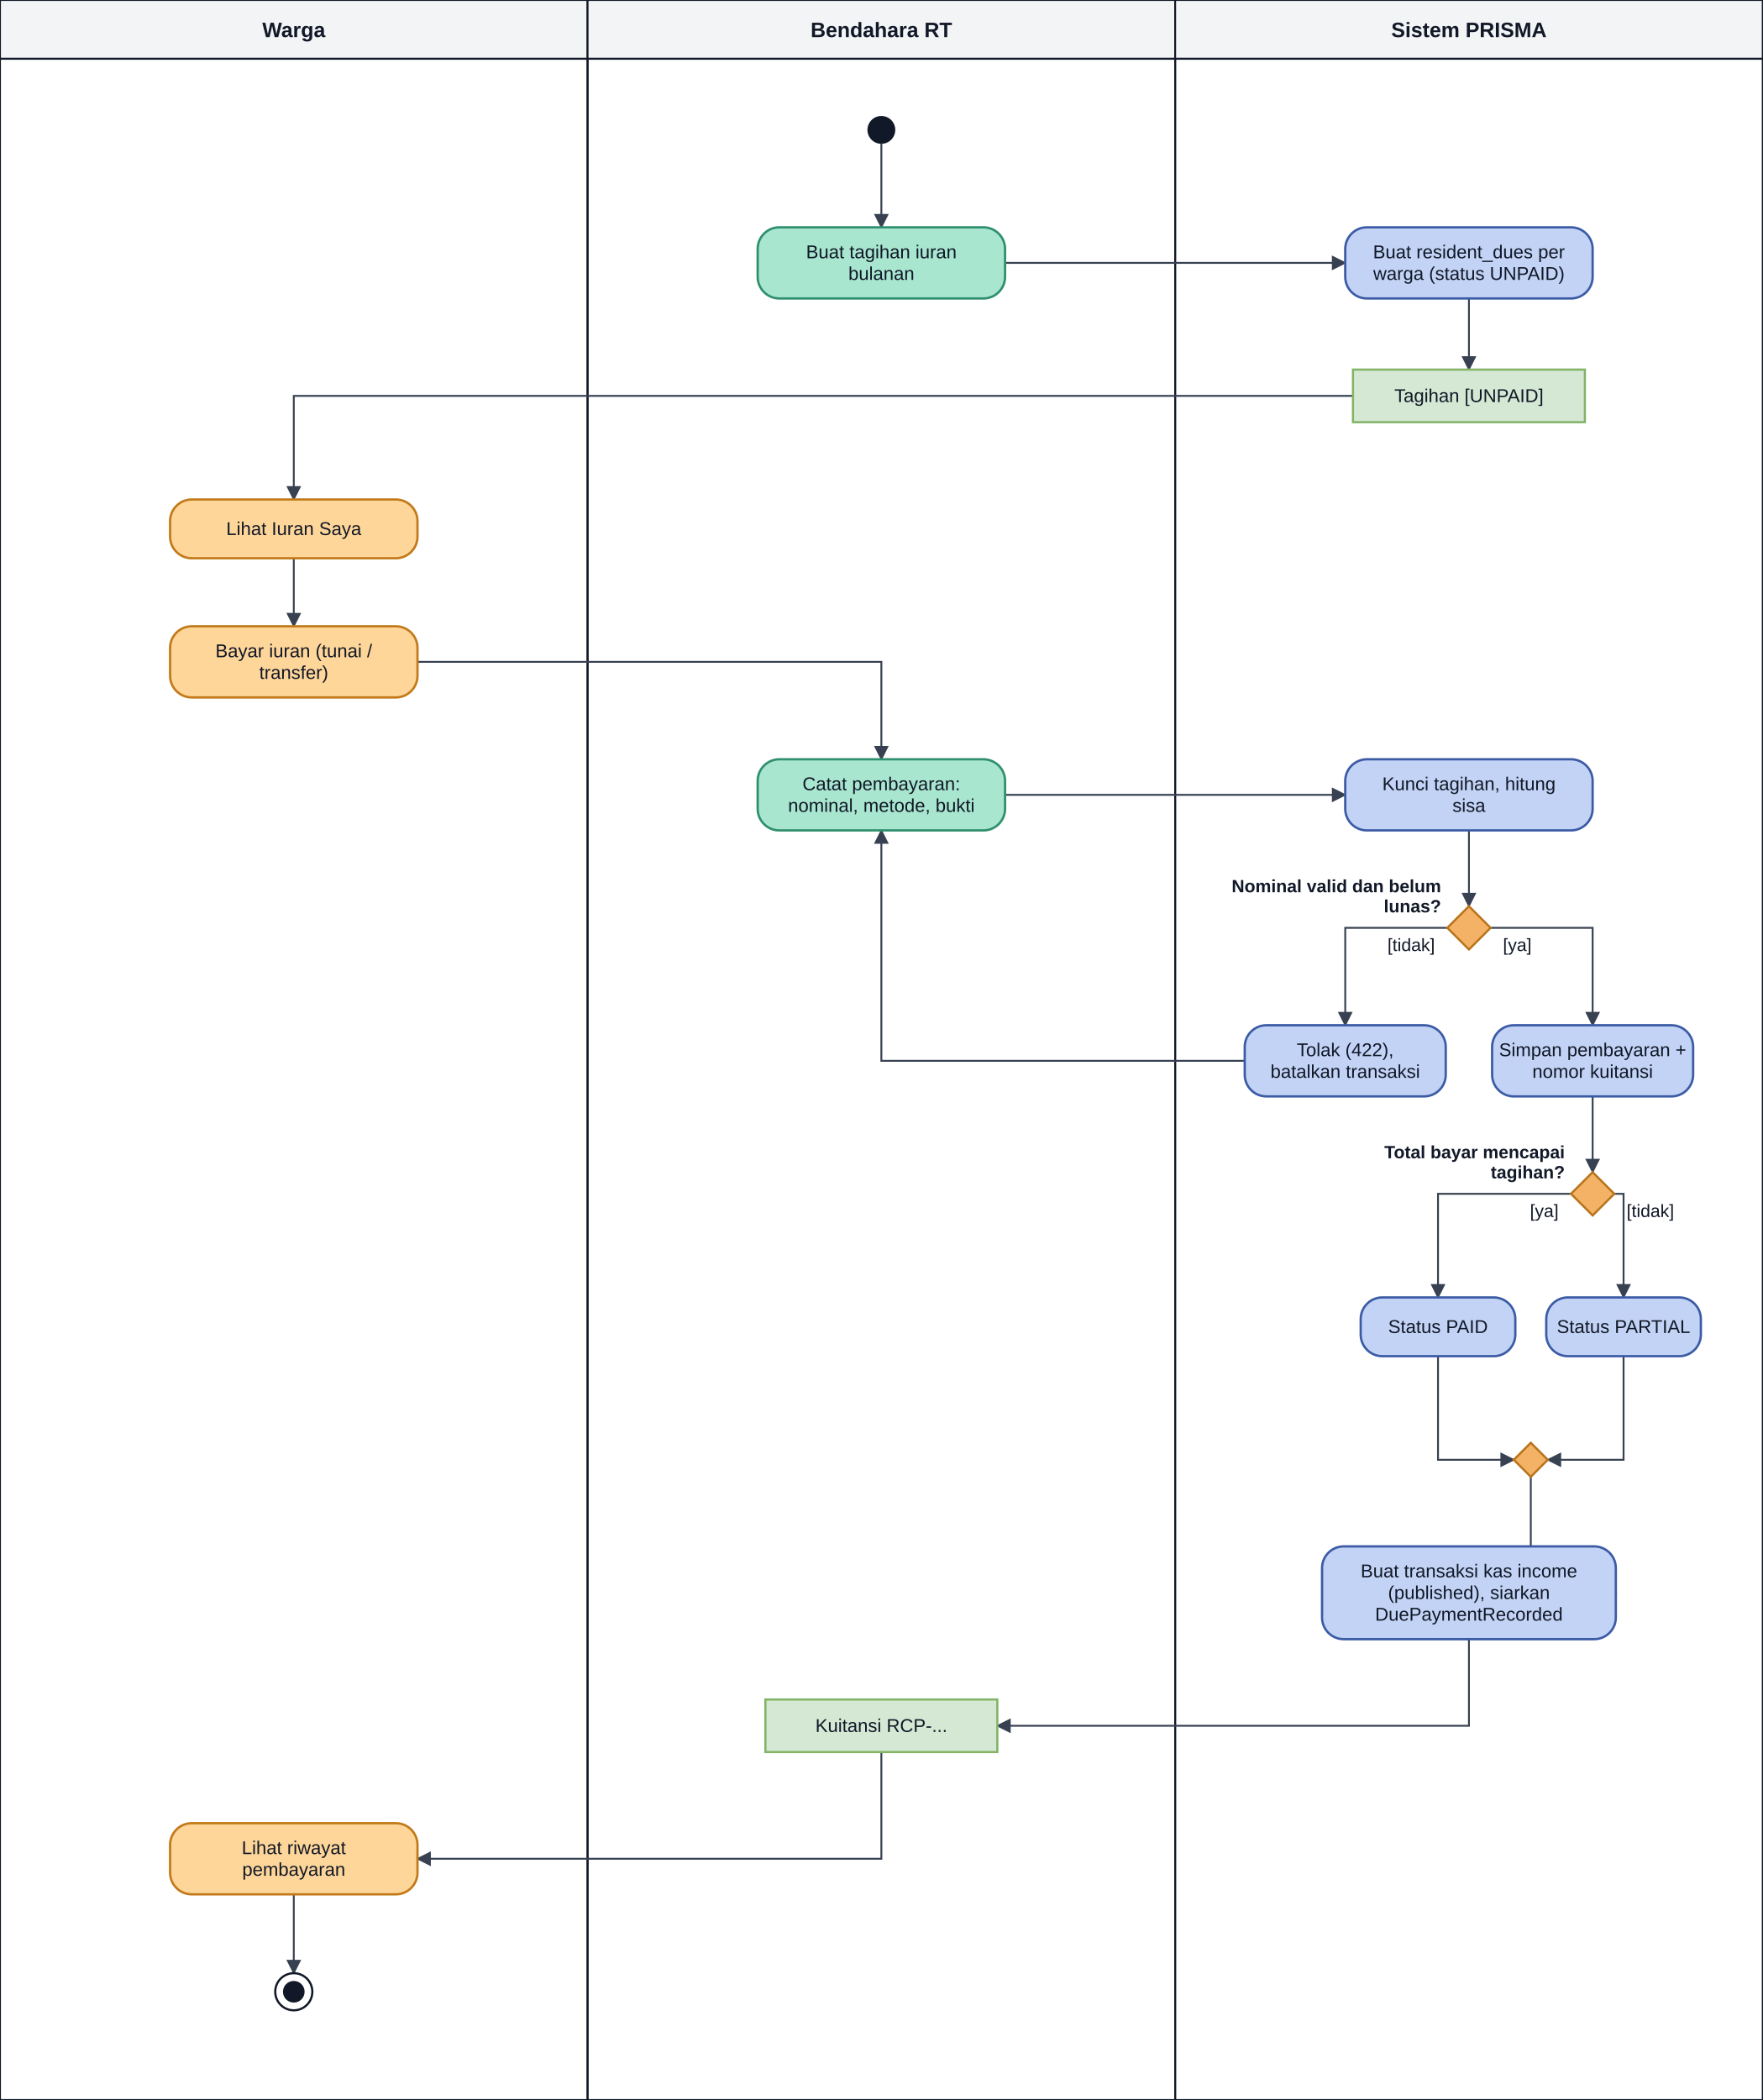
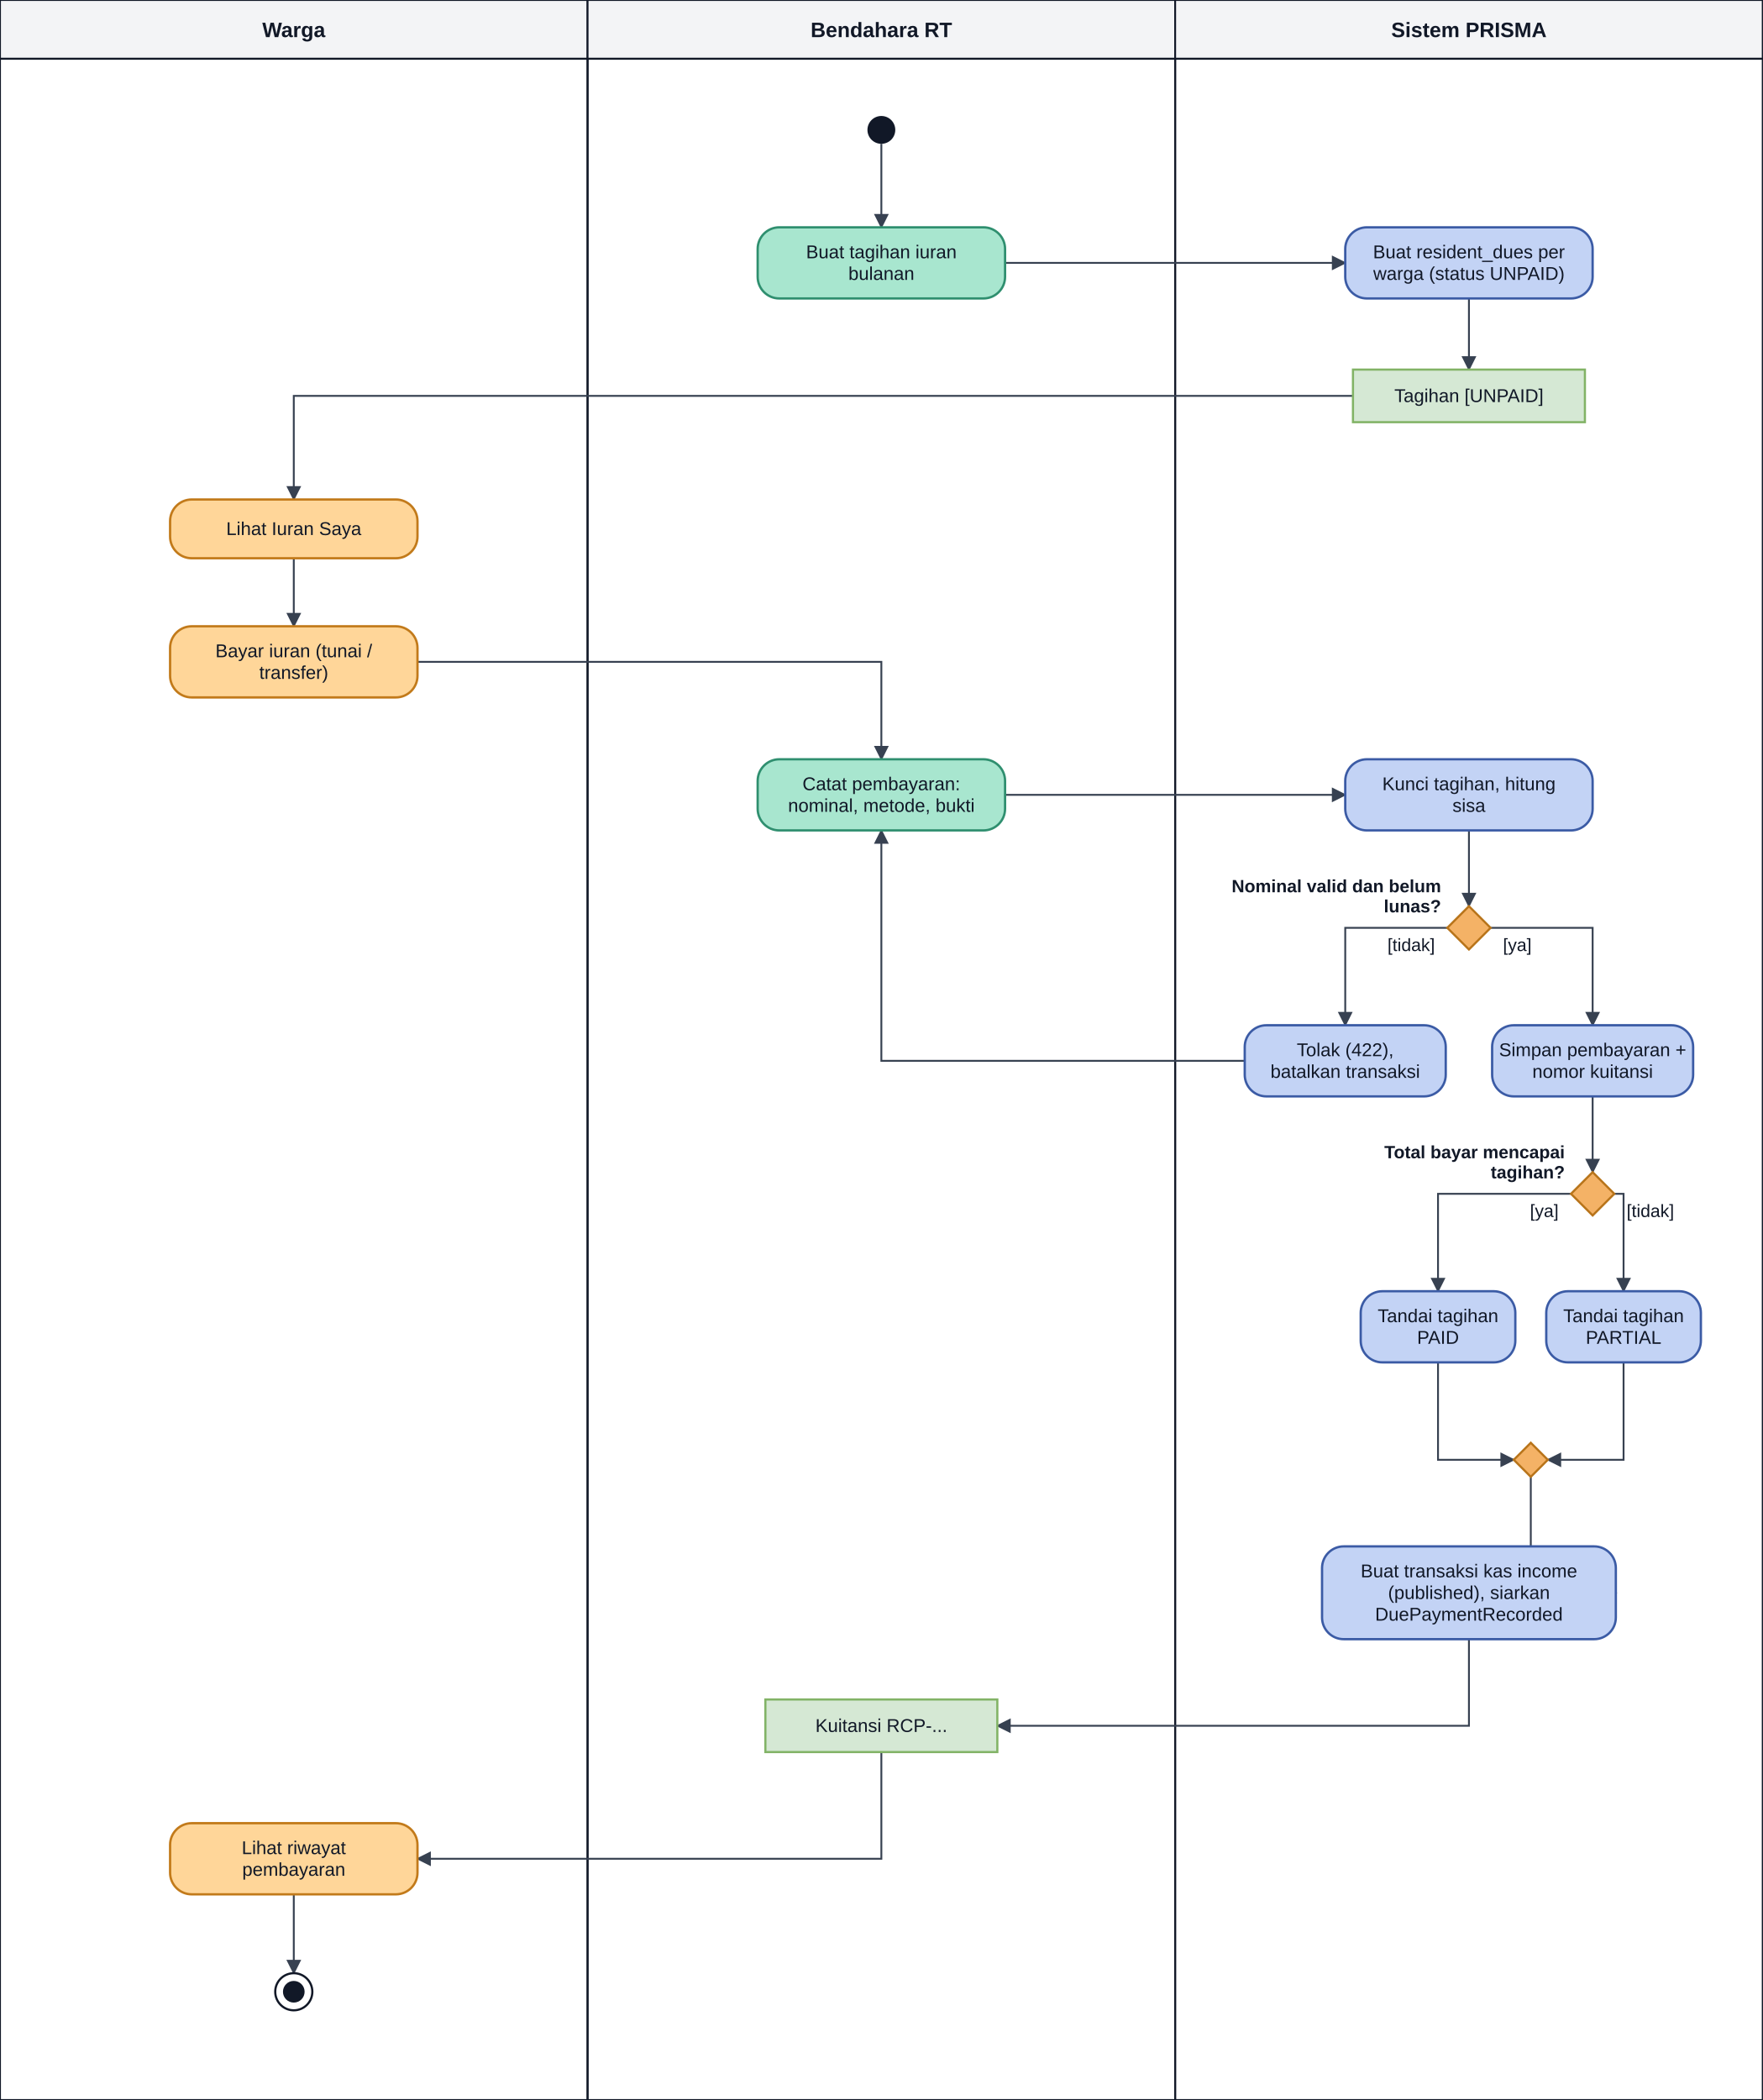
<svg xmlns="http://www.w3.org/2000/svg" viewBox="0 0 1140 1358" width="1140" height="1358" role="img">
  <defs>
    <marker id="a" viewBox="0 0 10 10" refX="9" refY="5" markerWidth="8" markerHeight="8" orient="auto">
      <path d="M0 0 L10 5 L0 10 Z" fill="#374151" />
    </marker>
  </defs>
  <rect width="1140" height="1358" fill="#ffffff" />
  <rect x="0" y="0" width="380" height="38" fill="#f3f4f6" stroke="#111827" stroke-width="1.2" />
  <text x="190.0" y="24.0" text-anchor="middle" font-size="13.5" font-weight="bold" fill="#111827" font-family="Arial, Helvetica, sans-serif">Warga</text>
  <rect x="0" y="38" width="380" height="1320" fill="none" stroke="#111827" stroke-width="1.2" />
  <rect x="380" y="0" width="380" height="38" fill="#f3f4f6" stroke="#111827" stroke-width="1.2" />
  <text x="570.0" y="24.0" text-anchor="middle" font-size="13.5" font-weight="bold" fill="#111827" font-family="Arial, Helvetica, sans-serif">Bendahara RT</text>
  <rect x="380" y="38" width="380" height="1320" fill="none" stroke="#111827" stroke-width="1.2" />
  <rect x="760" y="0" width="380" height="38" fill="#f3f4f6" stroke="#111827" stroke-width="1.2" />
  <text x="950.0" y="24.0" text-anchor="middle" font-size="13.5" font-weight="bold" fill="#111827" font-family="Arial, Helvetica, sans-serif">Sistem PRISMA</text>
  <rect x="760" y="38" width="380" height="1320" fill="none" stroke="#111827" stroke-width="1.2" />
  <path d="M570.0 93.0 V147.0" fill="none" stroke="#374151" stroke-width="1.2" marker-end="url(#a)" />
  <path d="M650.0 170.0 H760.0 H870.0" fill="none" stroke="#374151" stroke-width="1.2" marker-end="url(#a)" />
  <path d="M950.0 193.0 V239.0" fill="none" stroke="#374151" stroke-width="1.2" marker-end="url(#a)" />
  <path d="M875.0 256.0 H190.0 V323.0" fill="none" stroke="#374151" stroke-width="1.2" marker-end="url(#a)" />
  <path d="M190.0 361.0 V405.0" fill="none" stroke="#374151" stroke-width="1.2" marker-end="url(#a)" />
  <path d="M270.0 428.0 H570.0 V491.0" fill="none" stroke="#374151" stroke-width="1.2" marker-end="url(#a)" />
  <path d="M650.0 514.0 H760.0 H870.0" fill="none" stroke="#374151" stroke-width="1.2" marker-end="url(#a)" />
  <path d="M950.0 537.0 V586.0" fill="none" stroke="#374151" stroke-width="1.2" marker-end="url(#a)" />
  <path d="M936.0 600.0 H870.0 V663.0" fill="none" stroke="#374151" stroke-width="1.2" marker-end="url(#a)" />
  <path d="M964.0 600.0 H1030.0 V663.0" fill="none" stroke="#374151" stroke-width="1.2" marker-end="url(#a)" />
  <path d="M805.0 686.0 H570.0 V537.0" fill="none" stroke="#374151" stroke-width="1.2" marker-end="url(#a)" />
  <path d="M1030.0 709.0 V758.0" fill="none" stroke="#374151" stroke-width="1.2" marker-end="url(#a)" />
-   <path d="M1016.0 772.0 H930.0 V839.0" fill="none" stroke="#374151" stroke-width="1.2" marker-end="url(#a)" />
-   <path d="M1044.0 772.0 H1050.0 V839.0" fill="none" stroke="#374151" stroke-width="1.2" marker-end="url(#a)" />
-   <path d="M930.0 877.0 V944.0 H979.0" fill="none" stroke="#374151" stroke-width="1.2" marker-end="url(#a)" />
-   <path d="M1050.0 877.0 V944.0 H1001.0" fill="none" stroke="#374151" stroke-width="1.2" marker-end="url(#a)" />
+   <path d="M1016.0 772.0 H930.0 V835.0" fill="none" stroke="#374151" stroke-width="1.2" marker-end="url(#a)" />
+   <path d="M1044.0 772.0 H1050.0 V835.0" fill="none" stroke="#374151" stroke-width="1.2" marker-end="url(#a)" />
+   <path d="M930.0 881.0 V944.0 H979.0" fill="none" stroke="#374151" stroke-width="1.2" marker-end="url(#a)" />
+   <path d="M1050.0 881.0 V944.0 H1001.0" fill="none" stroke="#374151" stroke-width="1.2" marker-end="url(#a)" />
  <path d="M990.0 955.0 V1030.0 H1045.0" fill="none" stroke="#374151" stroke-width="1.2" marker-end="url(#a)" />
  <path d="M950.0 1060.0 V1116.0 H645.0" fill="none" stroke="#374151" stroke-width="1.2" marker-end="url(#a)" />
  <path d="M570.0 1133.0 V1202.0 H270.0" fill="none" stroke="#374151" stroke-width="1.2" marker-end="url(#a)" />
  <path d="M190.0 1225.0 V1276.0" fill="none" stroke="#374151" stroke-width="1.2" marker-end="url(#a)" />
  <circle cx="570.0" cy="84" r="9" fill="#111827" />
  <rect x="490.0" y="147.0" width="160" height="46" rx="14" fill="#a8e6cf" stroke="#2f8f6f" stroke-width="1.5" />
  <text x="570.0" y="167" text-anchor="middle" font-size="12" fill="#111827" font-family="Arial, Helvetica, sans-serif">Buat tagihan iuran</text>
  <text x="570.0" y="181" text-anchor="middle" font-size="12" fill="#111827" font-family="Arial, Helvetica, sans-serif">bulanan</text>
  <rect x="870.0" y="147.0" width="160" height="46" rx="14" fill="#c3d3f5" stroke="#3b5ba5" stroke-width="1.5" />
  <text x="950.0" y="167" text-anchor="middle" font-size="12" fill="#111827" font-family="Arial, Helvetica, sans-serif">Buat resident_dues per</text>
  <text x="950.0" y="181" text-anchor="middle" font-size="12" fill="#111827" font-family="Arial, Helvetica, sans-serif">warga (status UNPAID)</text>
  <rect x="875.0" y="239.0" width="150" height="34" fill="#d5e8d4" stroke="#82b366" stroke-width="1.4" />
  <text x="950.0" y="260" text-anchor="middle" font-size="12" fill="#111827" font-family="Arial, Helvetica, sans-serif">Tagihan [UNPAID]</text>
  <rect x="110.0" y="323.0" width="160" height="38" rx="14" fill="#ffd699" stroke="#c27a1a" stroke-width="1.5" />
  <text x="190.0" y="346" text-anchor="middle" font-size="12" fill="#111827" font-family="Arial, Helvetica, sans-serif">Lihat Iuran Saya</text>
  <rect x="110.0" y="405.0" width="160" height="46" rx="14" fill="#ffd699" stroke="#c27a1a" stroke-width="1.5" />
  <text x="190.0" y="425" text-anchor="middle" font-size="12" fill="#111827" font-family="Arial, Helvetica, sans-serif">Bayar iuran (tunai /</text>
  <text x="190.0" y="439" text-anchor="middle" font-size="12" fill="#111827" font-family="Arial, Helvetica, sans-serif">transfer)</text>
  <rect x="490.0" y="491.0" width="160" height="46" rx="14" fill="#a8e6cf" stroke="#2f8f6f" stroke-width="1.5" />
  <text x="570.0" y="511" text-anchor="middle" font-size="12" fill="#111827" font-family="Arial, Helvetica, sans-serif">Catat pembayaran:</text>
  <text x="570.0" y="525" text-anchor="middle" font-size="12" fill="#111827" font-family="Arial, Helvetica, sans-serif">nominal, metode, bukti</text>
  <rect x="870.0" y="491.0" width="160" height="46" rx="14" fill="#c3d3f5" stroke="#3b5ba5" stroke-width="1.5" />
  <text x="950.0" y="511" text-anchor="middle" font-size="12" fill="#111827" font-family="Arial, Helvetica, sans-serif">Kunci tagihan, hitung</text>
  <text x="950.0" y="525" text-anchor="middle" font-size="12" fill="#111827" font-family="Arial, Helvetica, sans-serif">sisa</text>
  <polygon points="950.0,586.0 964.0,600 950.0,614.0 936.0,600" fill="#f4b266" stroke="#b8741a" stroke-width="1.4" />
  <text x="932.0" y="577" text-anchor="end" font-size="11.5" font-weight="bold" fill="#111827" font-family="Arial, Helvetica, sans-serif" stroke="#fff" stroke-width="3" paint-order="stroke">Nominal valid dan belum</text>
  <text x="932.0" y="590" text-anchor="end" font-size="11.5" font-weight="bold" fill="#111827" font-family="Arial, Helvetica, sans-serif" stroke="#fff" stroke-width="3" paint-order="stroke">lunas?</text>
  <rect x="805.0" y="663.0" width="130" height="46" rx="14" fill="#c3d3f5" stroke="#3b5ba5" stroke-width="1.5" />
  <text x="870.0" y="683" text-anchor="middle" font-size="12" fill="#111827" font-family="Arial, Helvetica, sans-serif">Tolak (422),</text>
  <text x="870.0" y="697" text-anchor="middle" font-size="12" fill="#111827" font-family="Arial, Helvetica, sans-serif">batalkan transaksi</text>
  <rect x="965.0" y="663.0" width="130" height="46" rx="14" fill="#c3d3f5" stroke="#3b5ba5" stroke-width="1.5" />
  <text x="1030.0" y="683" text-anchor="middle" font-size="12" fill="#111827" font-family="Arial, Helvetica, sans-serif">Simpan pembayaran +</text>
  <text x="1030.0" y="697" text-anchor="middle" font-size="12" fill="#111827" font-family="Arial, Helvetica, sans-serif">nomor kuitansi</text>
  <polygon points="1030.0,758.0 1044.0,772 1030.0,786.0 1016.0,772" fill="#f4b266" stroke="#b8741a" stroke-width="1.4" />
  <text x="1012.0" y="749" text-anchor="end" font-size="11.5" font-weight="bold" fill="#111827" font-family="Arial, Helvetica, sans-serif" stroke="#fff" stroke-width="3" paint-order="stroke">Total bayar mencapai</text>
  <text x="1012.0" y="762" text-anchor="end" font-size="11.5" font-weight="bold" fill="#111827" font-family="Arial, Helvetica, sans-serif" stroke="#fff" stroke-width="3" paint-order="stroke">tagihan?</text>
-   <rect x="880.0" y="839.0" width="100" height="38" rx="14" fill="#c3d3f5" stroke="#3b5ba5" stroke-width="1.5" />
-   <text x="930.0" y="862" text-anchor="middle" font-size="12" fill="#111827" font-family="Arial, Helvetica, sans-serif">Status PAID</text>
-   <rect x="1000.0" y="839.0" width="100" height="38" rx="14" fill="#c3d3f5" stroke="#3b5ba5" stroke-width="1.5" />
-   <text x="1050.0" y="862" text-anchor="middle" font-size="12" fill="#111827" font-family="Arial, Helvetica, sans-serif">Status PARTIAL</text>
+   <rect x="880.0" y="835.0" width="100" height="46" rx="14" fill="#c3d3f5" stroke="#3b5ba5" stroke-width="1.5" />
+   <text x="930.0" y="855" text-anchor="middle" font-size="12" fill="#111827" font-family="Arial, Helvetica, sans-serif">Tandai tagihan</text>
+   <text x="930.0" y="869" text-anchor="middle" font-size="12" fill="#111827" font-family="Arial, Helvetica, sans-serif">PAID</text>
+   <rect x="1000.0" y="835.0" width="100" height="46" rx="14" fill="#c3d3f5" stroke="#3b5ba5" stroke-width="1.5" />
+   <text x="1050.0" y="855" text-anchor="middle" font-size="12" fill="#111827" font-family="Arial, Helvetica, sans-serif">Tandai tagihan</text>
+   <text x="1050.0" y="869" text-anchor="middle" font-size="12" fill="#111827" font-family="Arial, Helvetica, sans-serif">PARTIAL</text>
  <polygon points="990.0,933.0 1001.0,944 990.0,955.0 979.0,944" fill="#f4b266" stroke="#b8741a" stroke-width="1.4" />
  <rect x="855.0" y="1000.0" width="190" height="60" rx="14" fill="#c3d3f5" stroke="#3b5ba5" stroke-width="1.5" />
  <text x="950.0" y="1020" text-anchor="middle" font-size="12" fill="#111827" font-family="Arial, Helvetica, sans-serif">Buat transaksi kas income</text>
  <text x="950.0" y="1034" text-anchor="middle" font-size="12" fill="#111827" font-family="Arial, Helvetica, sans-serif">(published), siarkan</text>
  <text x="950.0" y="1048" text-anchor="middle" font-size="12" fill="#111827" font-family="Arial, Helvetica, sans-serif">DuePaymentRecorded</text>
  <rect x="495.0" y="1099.0" width="150" height="34" fill="#d5e8d4" stroke="#82b366" stroke-width="1.4" />
  <text x="570.0" y="1120" text-anchor="middle" font-size="12" fill="#111827" font-family="Arial, Helvetica, sans-serif">Kuitansi RCP-...</text>
  <rect x="110.0" y="1179.0" width="160" height="46" rx="14" fill="#ffd699" stroke="#c27a1a" stroke-width="1.5" />
  <text x="190.0" y="1199" text-anchor="middle" font-size="12" fill="#111827" font-family="Arial, Helvetica, sans-serif">Lihat riwayat</text>
  <text x="190.0" y="1213" text-anchor="middle" font-size="12" fill="#111827" font-family="Arial, Helvetica, sans-serif">pembayaran</text>
  <circle cx="190.0" cy="1288" r="12" fill="#fff" stroke="#111827" stroke-width="1.4" />
  <circle cx="190.0" cy="1288" r="7" fill="#111827" />
  <text x="928.0" y="615.0" text-anchor="end" font-size="11.5" fill="#111827" font-family="Arial, Helvetica, sans-serif" stroke="#fff" stroke-width="3" paint-order="stroke">[tidak]</text>
  <text x="972.0" y="615.0" text-anchor="start" font-size="11.5" fill="#111827" font-family="Arial, Helvetica, sans-serif" stroke="#fff" stroke-width="3" paint-order="stroke">[ya]</text>
  <text x="1008.0" y="787.0" text-anchor="end" font-size="11.5" fill="#111827" font-family="Arial, Helvetica, sans-serif" stroke="#fff" stroke-width="3" paint-order="stroke">[ya]</text>
  <text x="1052.0" y="787.0" text-anchor="start" font-size="11.5" fill="#111827" font-family="Arial, Helvetica, sans-serif" stroke="#fff" stroke-width="3" paint-order="stroke">[tidak]</text>
</svg>
